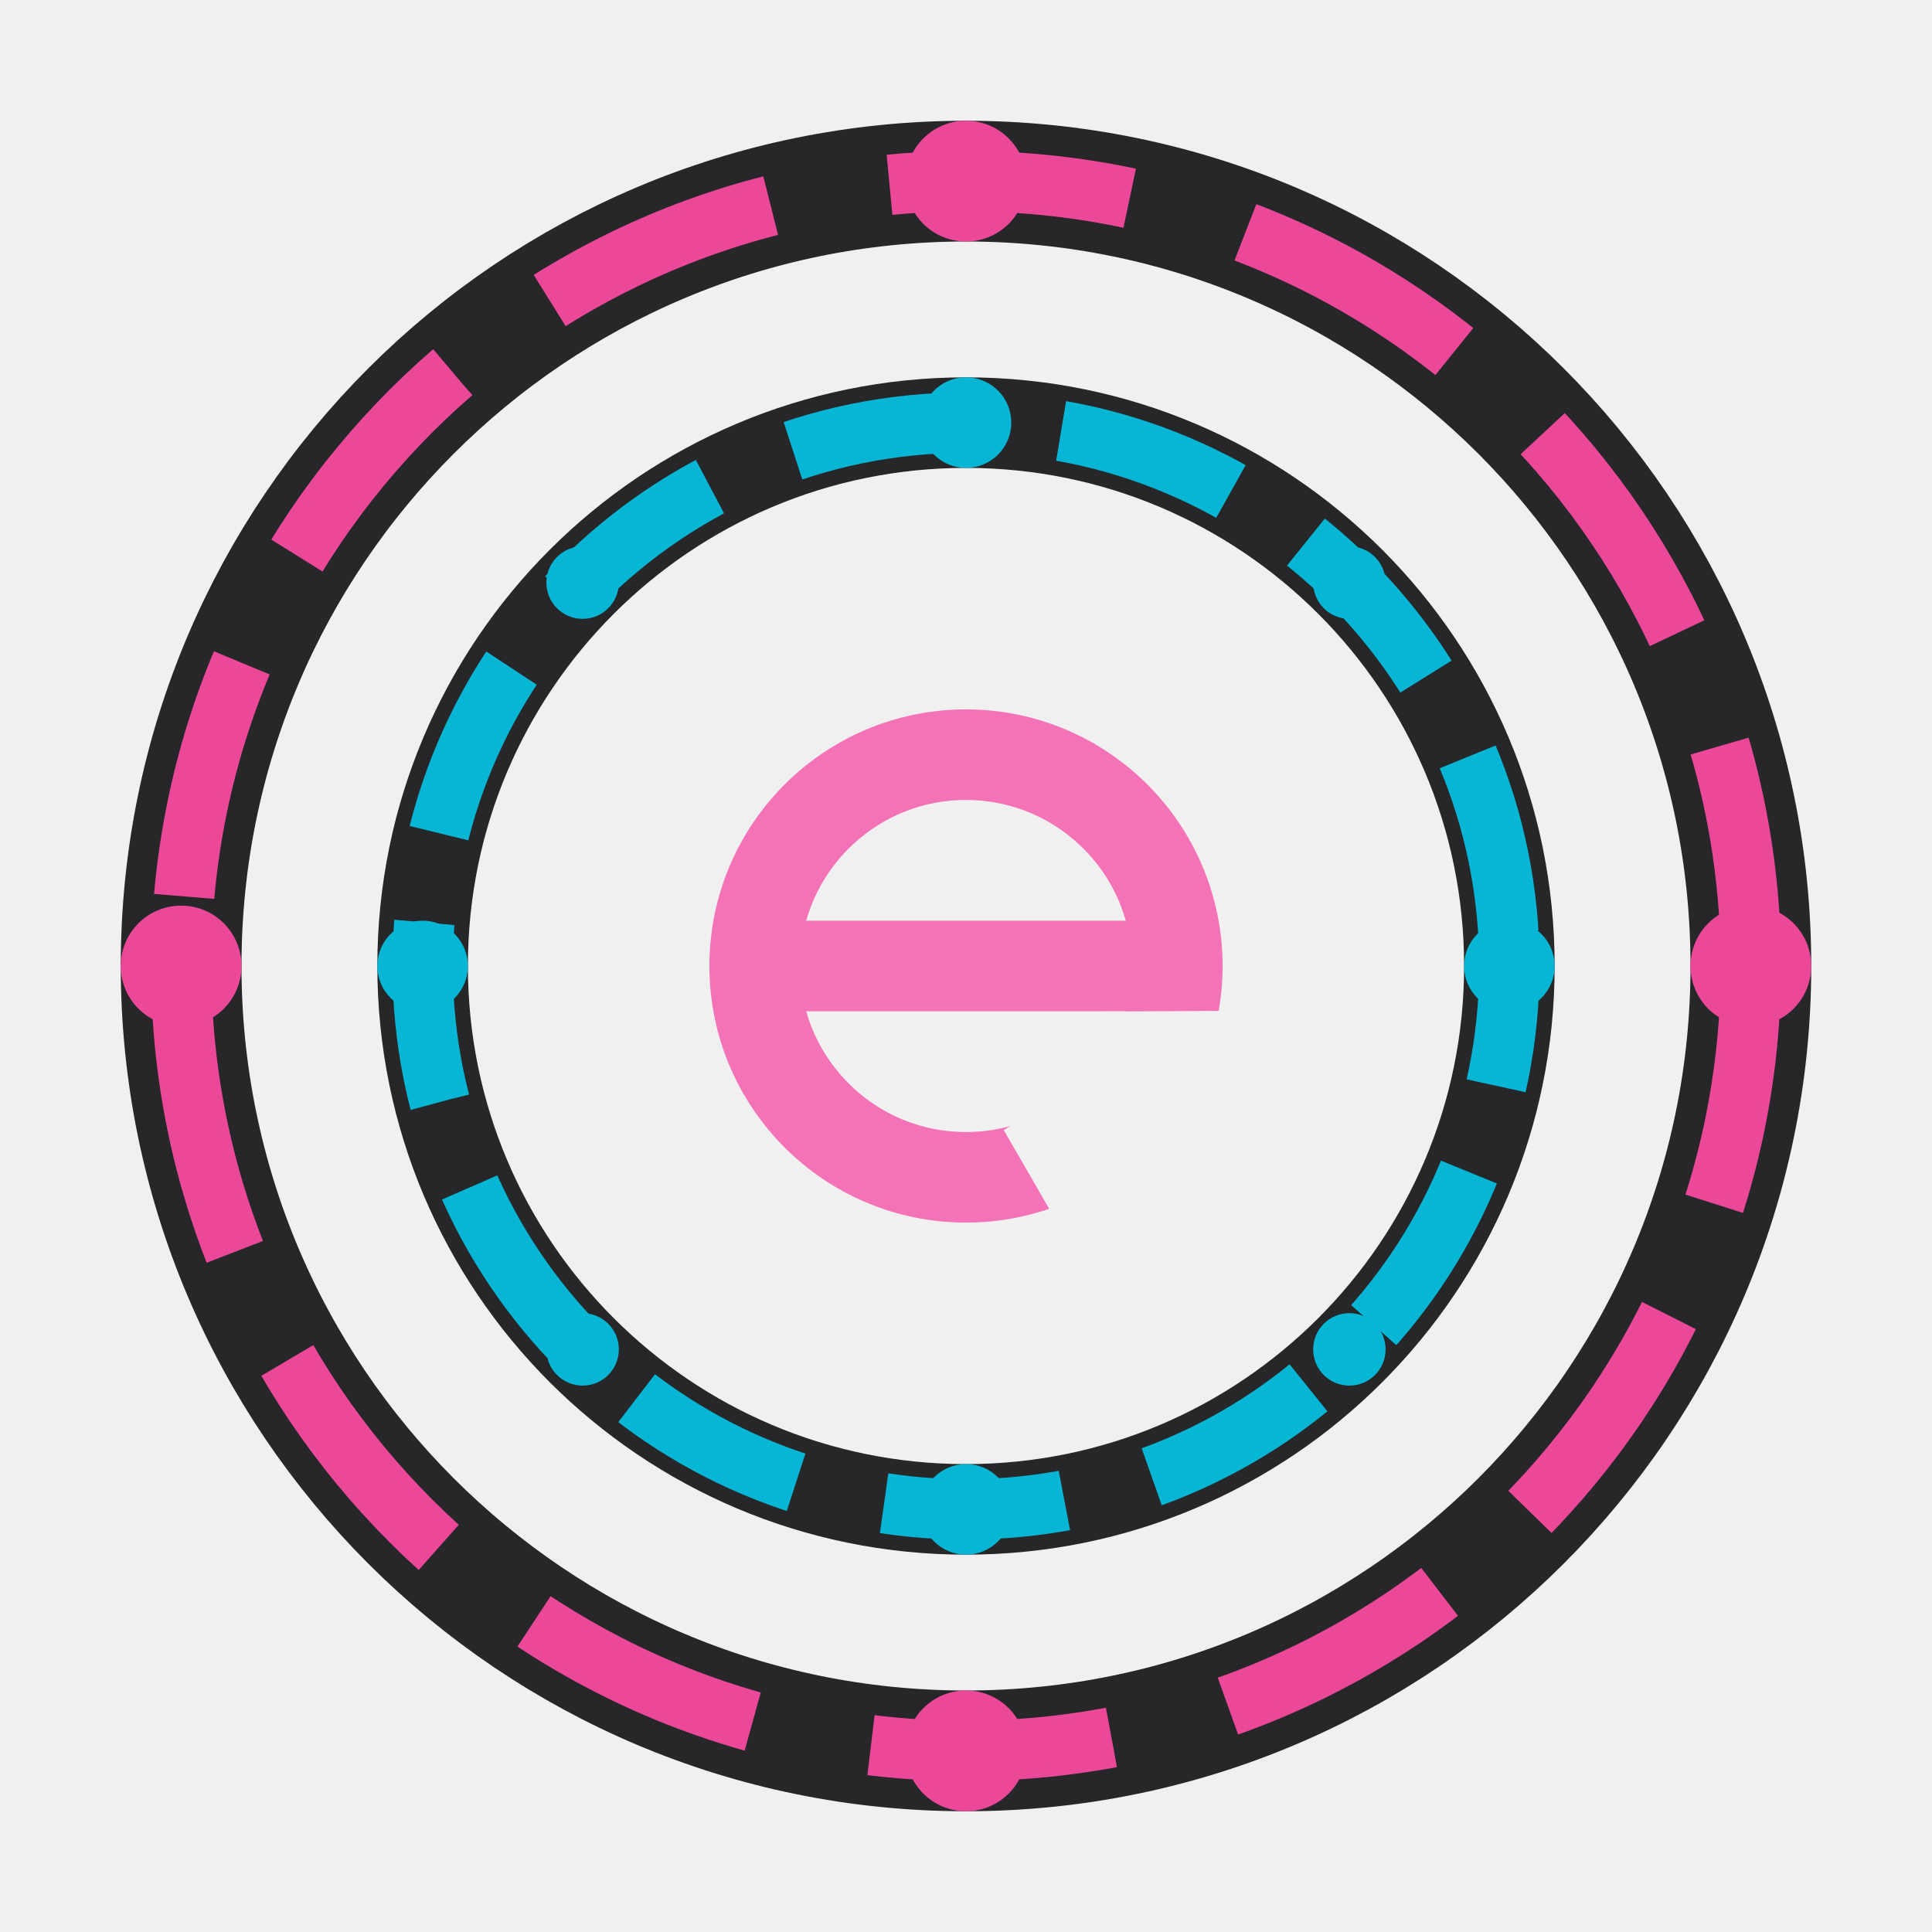
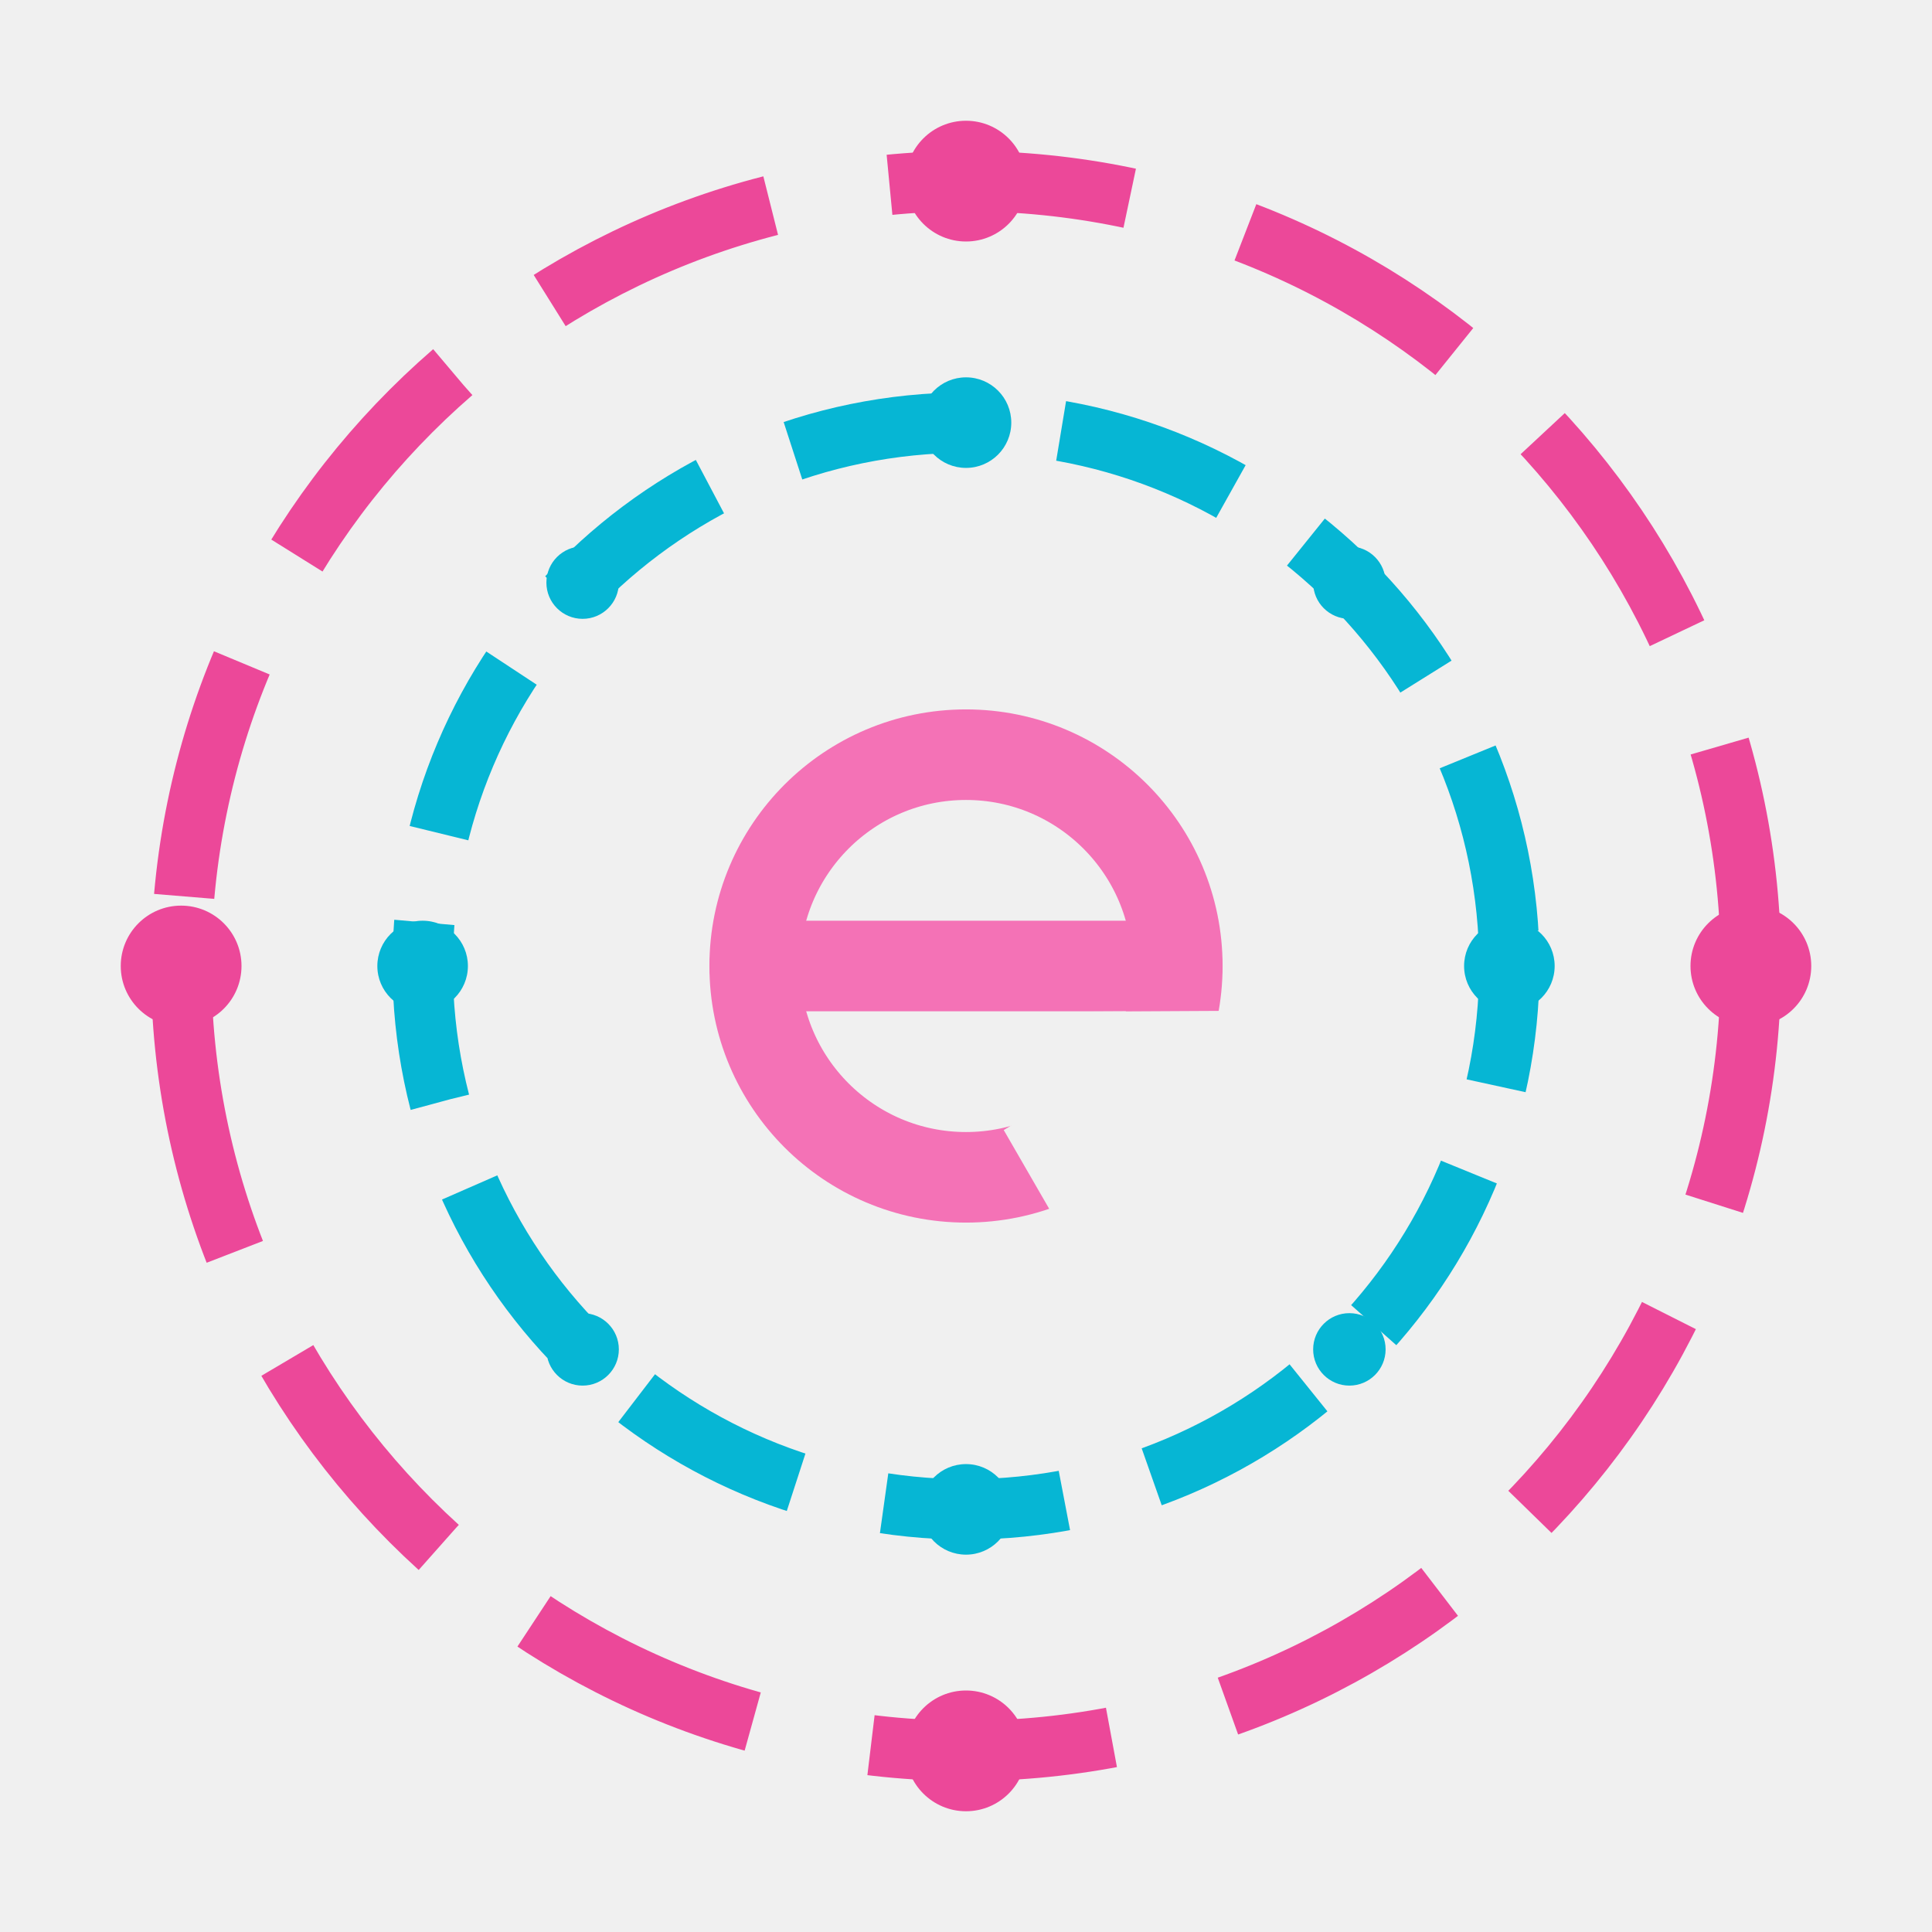
<svg xmlns="http://www.w3.org/2000/svg" viewBox="0 0 64 64">
  <defs>
    <style>
      @keyframes spin-slow {
        from { transform: rotate(0deg); }
        to { transform: rotate(360deg); }
      }
      @keyframes spin-medium {
        from { transform: rotate(0deg); }
        to { transform: rotate(-360deg); }
      }
      @keyframes pulse {
        0%, 100% { opacity: 1; }
        50% { opacity: 0.7; }
      }
      @keyframes glow {
        0%, 100% { filter: drop-shadow(0 0 2px #ec4899); }
        50% { filter: drop-shadow(0 0 6px #ec4899); }
      }
      .rotor-outer {
        animation: spin-slow 12s linear infinite;
        transform-origin: 32px 32px;
      }
      .rotor-middle {
        animation: spin-medium 8s linear infinite;
        transform-origin: 32px 32px;
      }
      .center-e {
        animation: glow 2s ease-in-out infinite;
      }
    </style>
    <mask id="e-mask" maskUnits="userSpaceOnUse" x="0" y="0" width="64" height="64">
      <rect x="0" y="0" width="64" height="64" fill="white" />
      <path d="M 38 33.5 A 7 7 0 0 1 34.5 39.6" fill="none" stroke="black" stroke-width="5" />
    </mask>
  </defs>
  <g class="rotor-outer">
-     <circle cx="32" cy="32" r="26" fill="none" stroke="#27272a" stroke-width="4" />
    <circle cx="32" cy="32" r="26" fill="none" stroke="#ec4899" stroke-width="2" stroke-dasharray="8 4" stroke-dashoffset="0" />
    <circle cx="32" cy="6" r="2" fill="#ec4899" />
    <circle cx="58" cy="32" r="2" fill="#ec4899" />
    <circle cx="32" cy="58" r="2" fill="#ec4899" />
    <circle cx="6" cy="32" r="2" fill="#ec4899" />
  </g>
  <g class="rotor-middle">
-     <circle cx="32" cy="32" r="18" fill="none" stroke="#27272a" stroke-width="3" />
    <circle cx="32" cy="32" r="18" fill="none" stroke="#06b6d4" stroke-width="2" stroke-dasharray="6 3" stroke-dashoffset="2" />
    <circle cx="32" cy="14" r="1.5" fill="#06b6d4" />
    <circle cx="50" cy="32" r="1.5" fill="#06b6d4" />
    <circle cx="32" cy="50" r="1.5" fill="#06b6d4" />
    <circle cx="14" cy="32" r="1.5" fill="#06b6d4" />
    <circle cx="44.7" cy="19.3" r="1.2" fill="#06b6d4" />
    <circle cx="44.7" cy="44.7" r="1.2" fill="#06b6d4" />
    <circle cx="19.3" cy="44.7" r="1.2" fill="#06b6d4" />
    <circle cx="19.3" cy="19.3" r="1.2" fill="#06b6d4" />
  </g>
  <g class="center-e" mask="url(#e-mask)">
    <circle cx="32" cy="32" r="7" fill="none" stroke="#f472b6" stroke-width="3" stroke-linecap="round" />
    <line x1="25" y1="32" x2="39" y2="32" stroke="#f472b6" stroke-width="3" stroke-linecap="round" />
  </g>
</svg>
